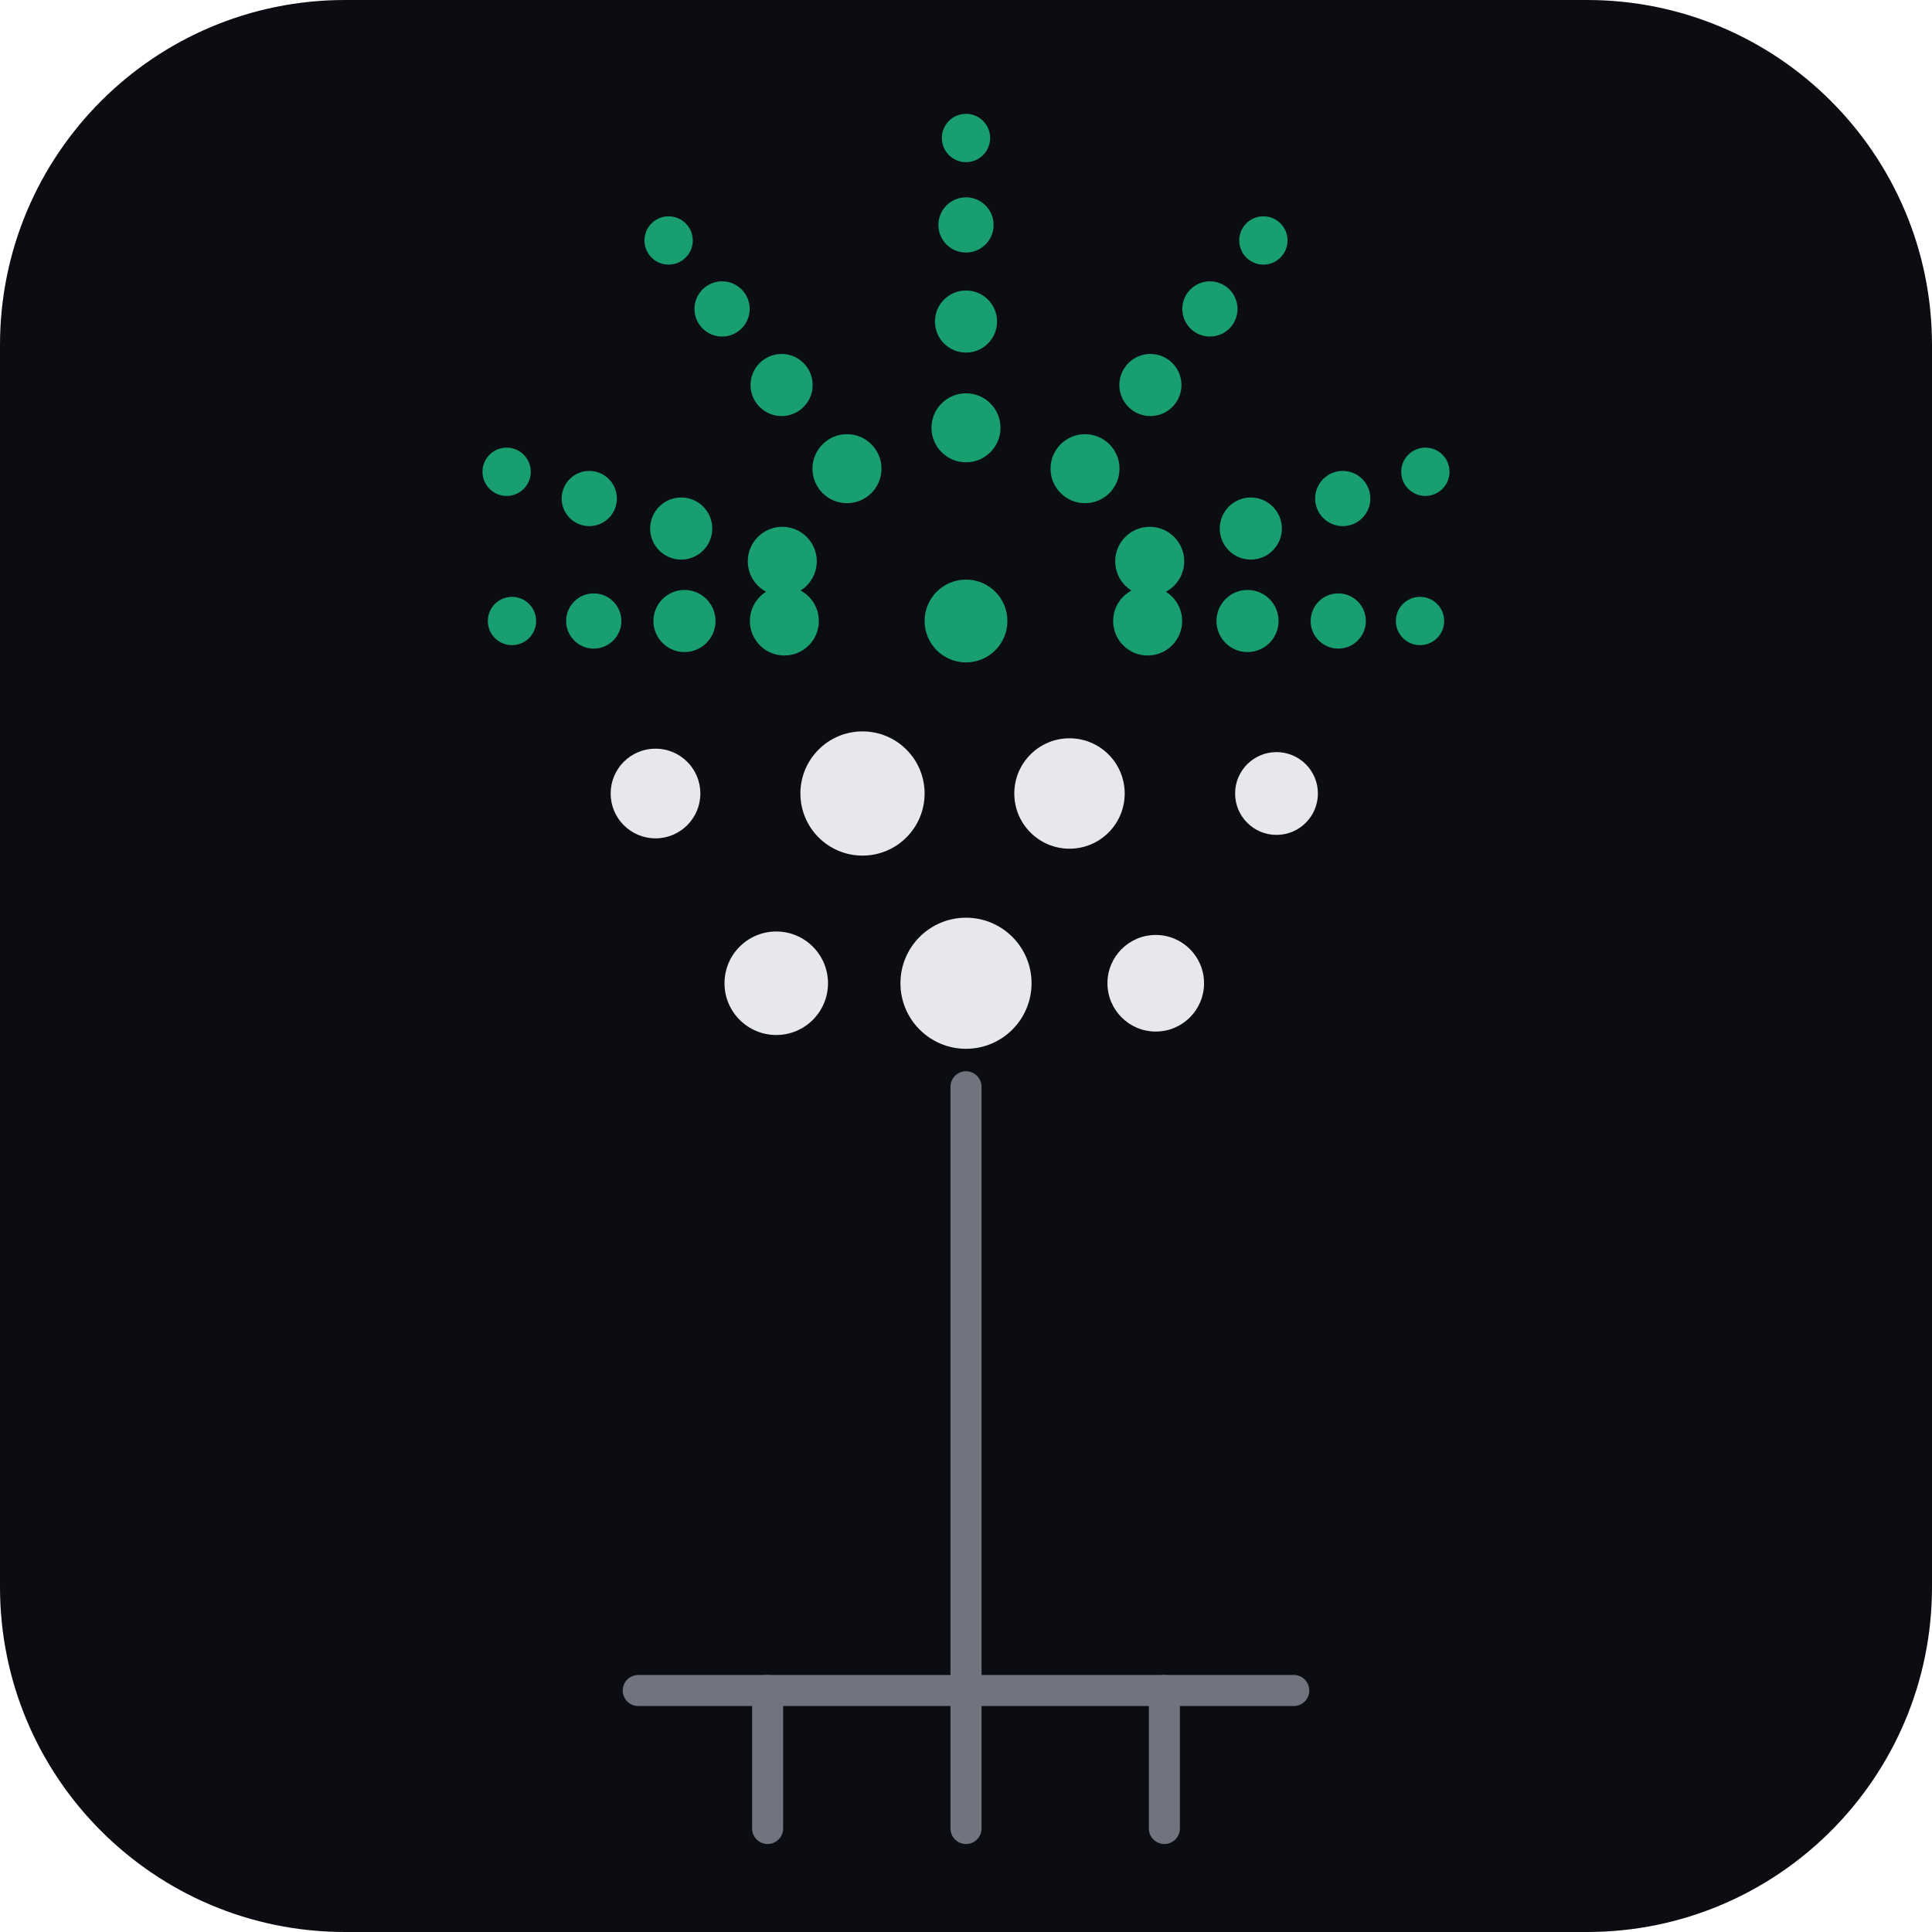
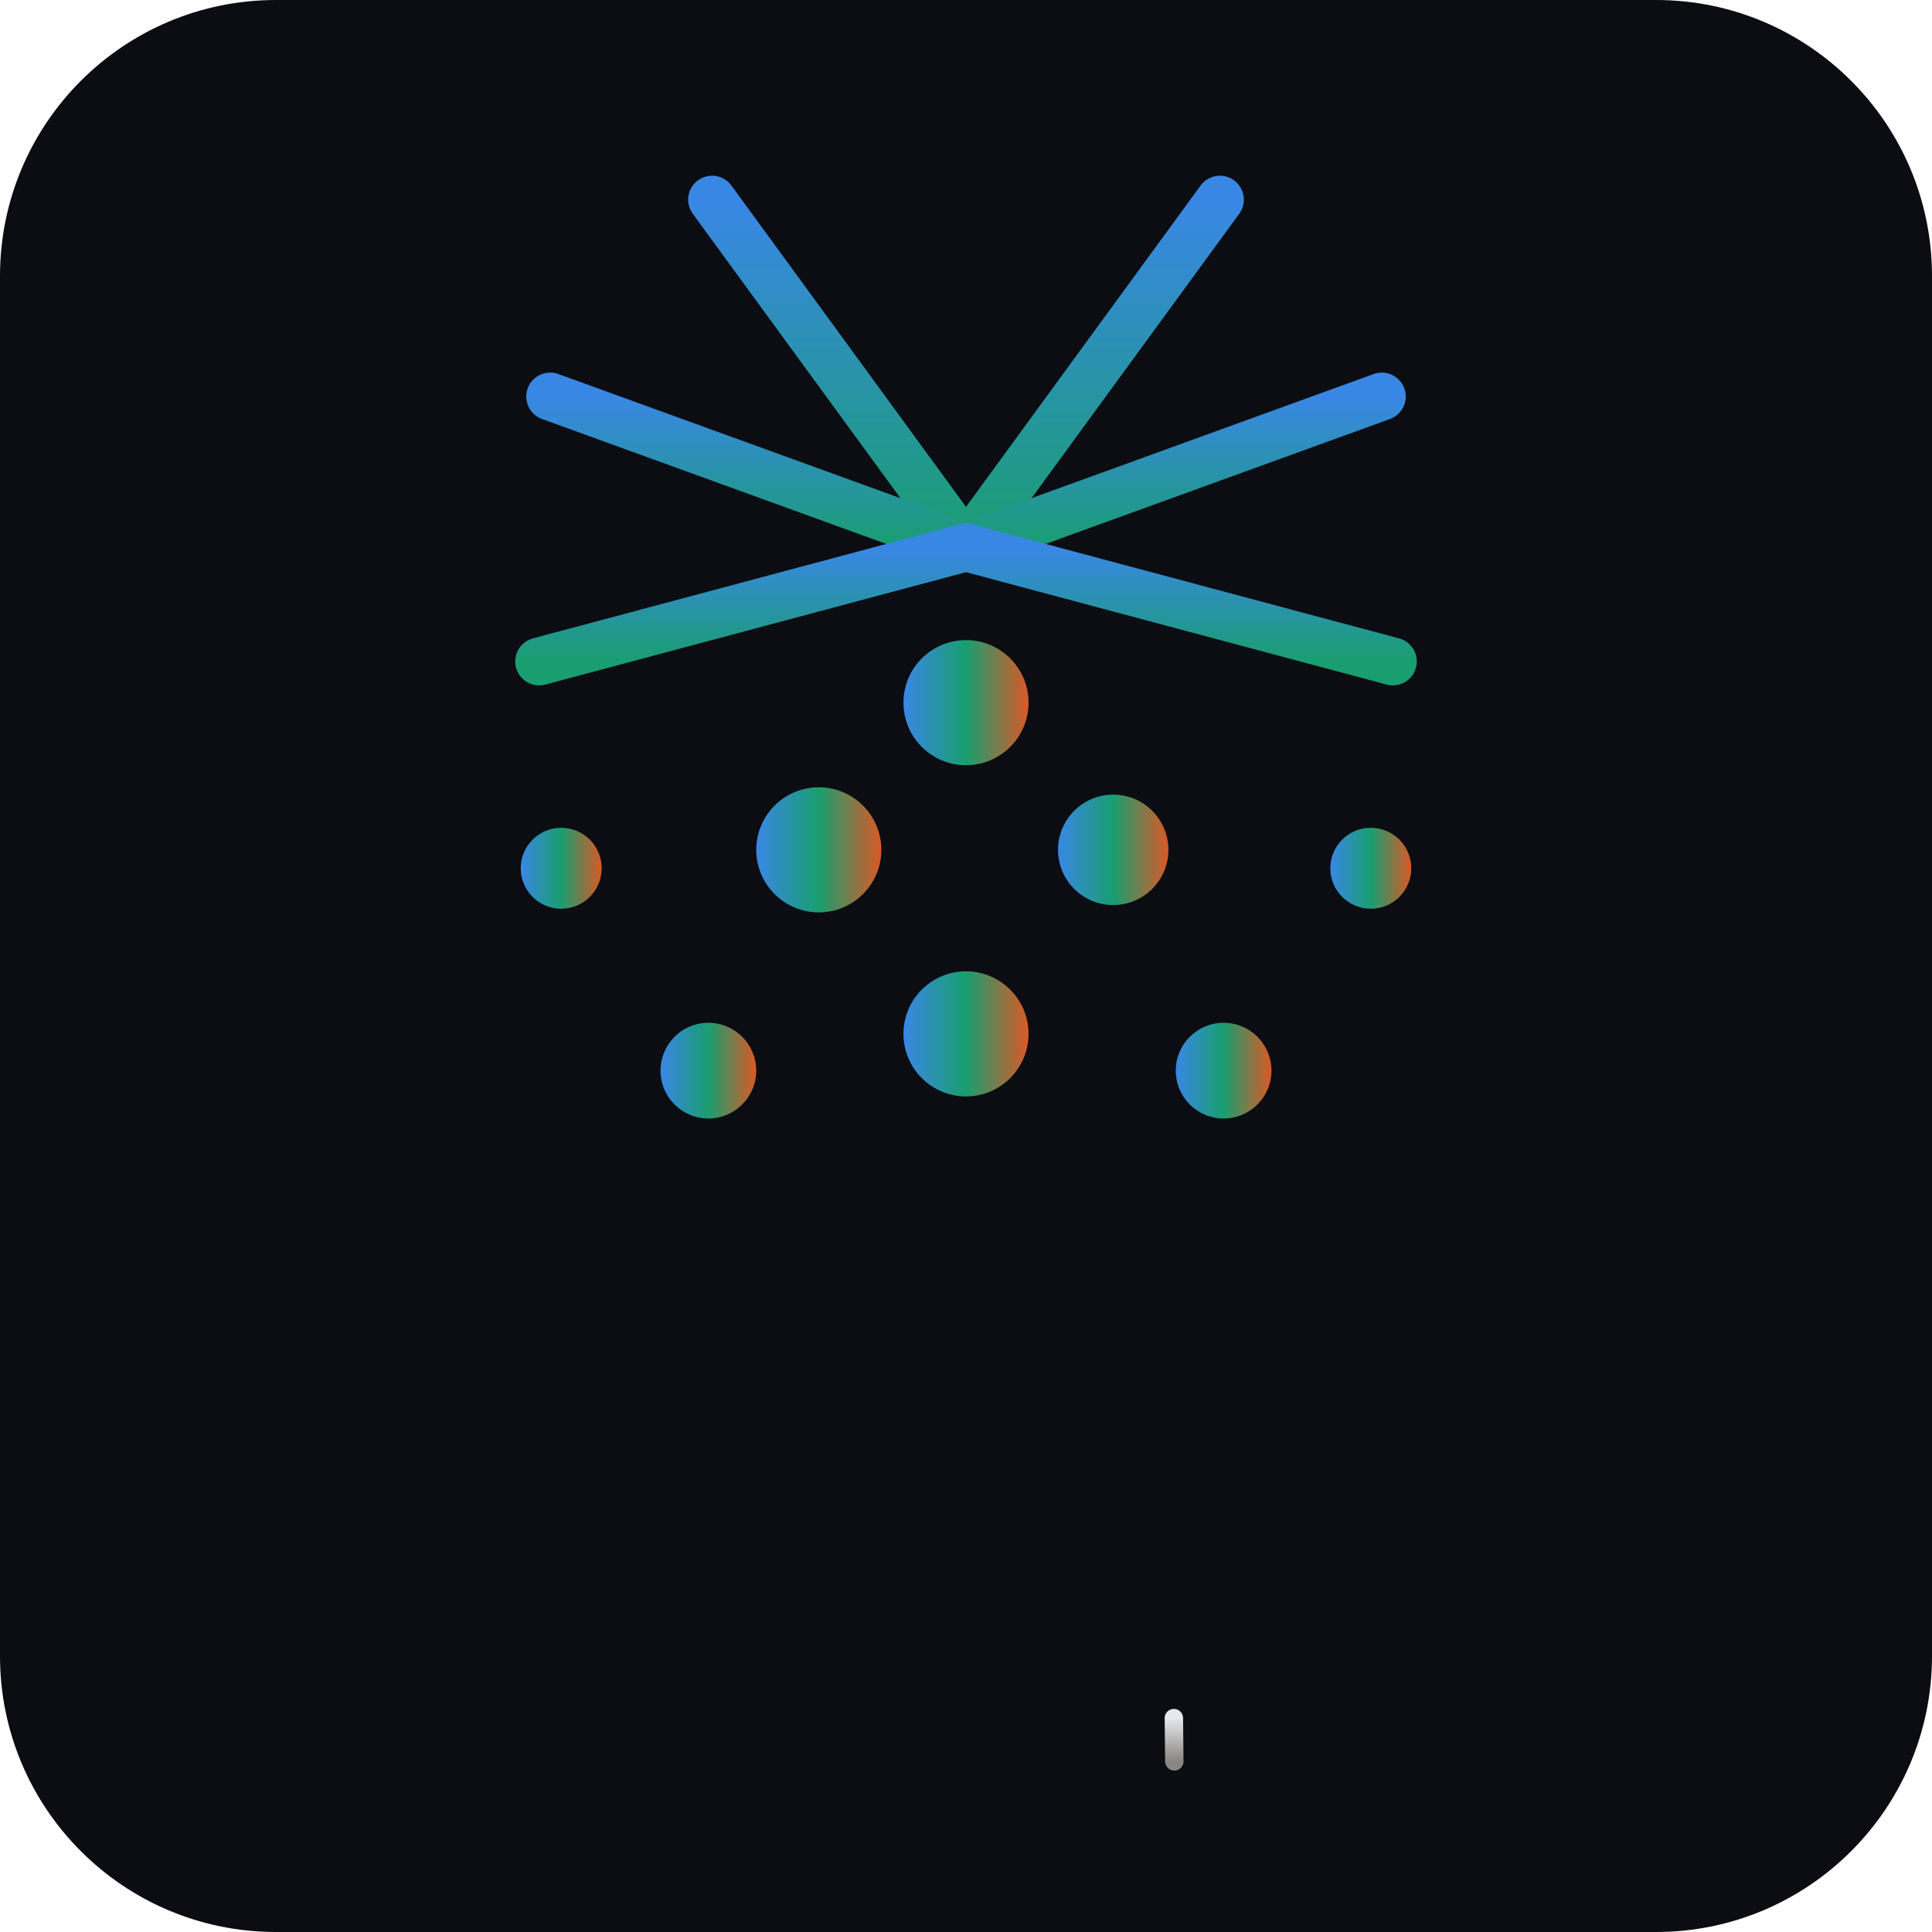
- <svg xmlns="http://www.w3.org/2000/svg" viewBox="-6 -6 112 112">
-   <rect x="-6" y="-6" width="112" height="112" rx="20" fill="#0b0d12" />
-   <g stroke="#6f747f" stroke-width="1.8" stroke-linecap="round">
-     <line x1="31" y1="92" x2="69" y2="92" />
-     <line x1="38.5" y1="92" x2="38.5" y2="100" />
-     <line x1="50" y1="92" x2="50" y2="100" />
-     <line x1="61.5" y1="92" x2="61.5" y2="100" />
-     <line x1="50" y1="92" x2="50" y2="57" />
+ <svg xmlns="http://www.w3.org/2000/svg" viewBox="-24 -24 560 560">
+   <rect x="-24" y="-24" width="560" height="560" rx="80" fill="#0b0d12" />
+   <defs>
+     <linearGradient id="s" x1="0" y1="1" x2="0" y2="0">
+       <stop offset="0" stop-color="#898781" />
+       <stop offset="1" stop-color="#e6e8ee" />
+     </linearGradient>
+     <linearGradient id="c" x1="0" y1="0" x2="1" y2="0">
+       <stop offset="0" stop-color="#3987e5" />
+       <stop offset="0.5" stop-color="#199e70" />
+       <stop offset="1" stop-color="#d95926" />
+     </linearGradient>
+     <linearGradient id="f" x1="0" y1="1" x2="0" y2="0">
+       <stop offset="0" stop-color="#199e70" />
+       <stop offset="1" stop-color="#3987e5" />
+     </linearGradient>
+   </defs>
+   <g stroke="url(#s)" stroke-width="5.333" stroke-linecap="round">
+     <line x1="83" y1="474" x2="428" y2="474" />
+     <line x1="132" y1="474" x2="132" y2="499" />
+     <line x1="256" y1="474" x2="256" y2="493" />
+     <line x1="316.25" y1="474" x2="316.38" y2="486.54" />
+     <line x1="190.13" y1="474" x2="190.13" y2="486.46" />
+     <line x1="380" y1="474" x2="380" y2="499" />
  </g>
-   <g fill="#e6e8ee">
-     <circle cx="32" cy="40" r="2.6" />
-     <circle cx="44" cy="40" r="3.6" />
-     <circle cx="56" cy="40" r="3.2" />
-     <circle cx="68" cy="40" r="2.4" />
-     <circle cx="39" cy="51" r="3" />
-     <circle cx="50" cy="51" r="3.8" />
-     <circle cx="61" cy="51" r="2.8" />
+   <line x1="256" y1="318.33" x2="256" y2="467.67" stroke="url(#s)" stroke-width="16" stroke-linecap="square" />
+   <g fill="url(#c)">
+     <circle cx="181.33" cy="286.33" r="13.87" />
+     <circle cx="256" cy="275.67" r="18.13" />
+     <circle cx="330.67" cy="286.33" r="13.87" />
+     <circle cx="138.67" cy="227.67" r="11.73" />
+     <circle cx="213.33" cy="222.33" r="18.13" />
+     <circle cx="298.67" cy="222.33" r="16" />
+     <circle cx="373.33" cy="227.67" r="11.73" />
+     <circle cx="256" cy="179.67" r="18.13" />
  </g>
-   <g fill="#199e70">
-     <circle cx="50" cy="30" r="2.4" />
-     <circle cx="39.47" cy="30" r="2" />
-     <circle cx="33.68" cy="30" r="1.8" />
-     <circle cx="28.42" cy="30" r="1.6" />
-     <circle cx="23.68" cy="30" r="1.4" />
-     <circle cx="39.35" cy="26.54" r="2" />
-     <circle cx="33.49" cy="24.64" r="1.8" />
-     <circle cx="28.16" cy="22.9" r="1.6" />
-     <circle cx="23.37" cy="21.35" r="1.4" />
-     <circle cx="43.1" cy="21.17" r="2" />
-     <circle cx="39.31" cy="16.32" r="1.8" />
-     <circle cx="35.86" cy="11.91" r="1.6" />
-     <circle cx="32.76" cy="7.94" r="1.4" />
-     <circle cx="50" cy="18.8" r="2" />
-     <circle cx="50" cy="12.64" r="1.8" />
-     <circle cx="50" cy="7.04" r="1.6" />
-     <circle cx="50" cy="2" r="1.4" />
-     <circle cx="56.9" cy="21.17" r="2" />
-     <circle cx="60.69" cy="16.32" r="1.8" />
-     <circle cx="64.14" cy="11.91" r="1.6" />
-     <circle cx="67.24" cy="7.94" r="1.4" />
-     <circle cx="60.65" cy="26.54" r="2" />
-     <circle cx="66.51" cy="24.64" r="1.8" />
-     <circle cx="71.84" cy="22.9" r="1.6" />
-     <circle cx="76.63" cy="21.35" r="1.4" />
-     <circle cx="60.53" cy="30" r="2" />
-     <circle cx="66.32" cy="30" r="1.8" />
-     <circle cx="71.58" cy="30" r="1.6" />
-     <circle cx="76.32" cy="30" r="1.4" />
+   <g stroke="url(#f)" stroke-width="13.867" stroke-linecap="round">
+     <line x1="256" y1="134.67" x2="256" y2="12" />
+     <line x1="256" y1="134.67" x2="182.4" y2="33.87" />
+     <line x1="256" y1="134.67" x2="329.6" y2="33.87" />
+     <line x1="256" y1="134.67" x2="135.47" y2="90.93" />
+     <line x1="256" y1="134.67" x2="376.53" y2="90.93" />
+     <line x1="256" y1="134.67" x2="132.27" y2="167.73" />
+     <line x1="256" y1="134.67" x2="379.73" y2="167.73" />
  </g>
</svg>
